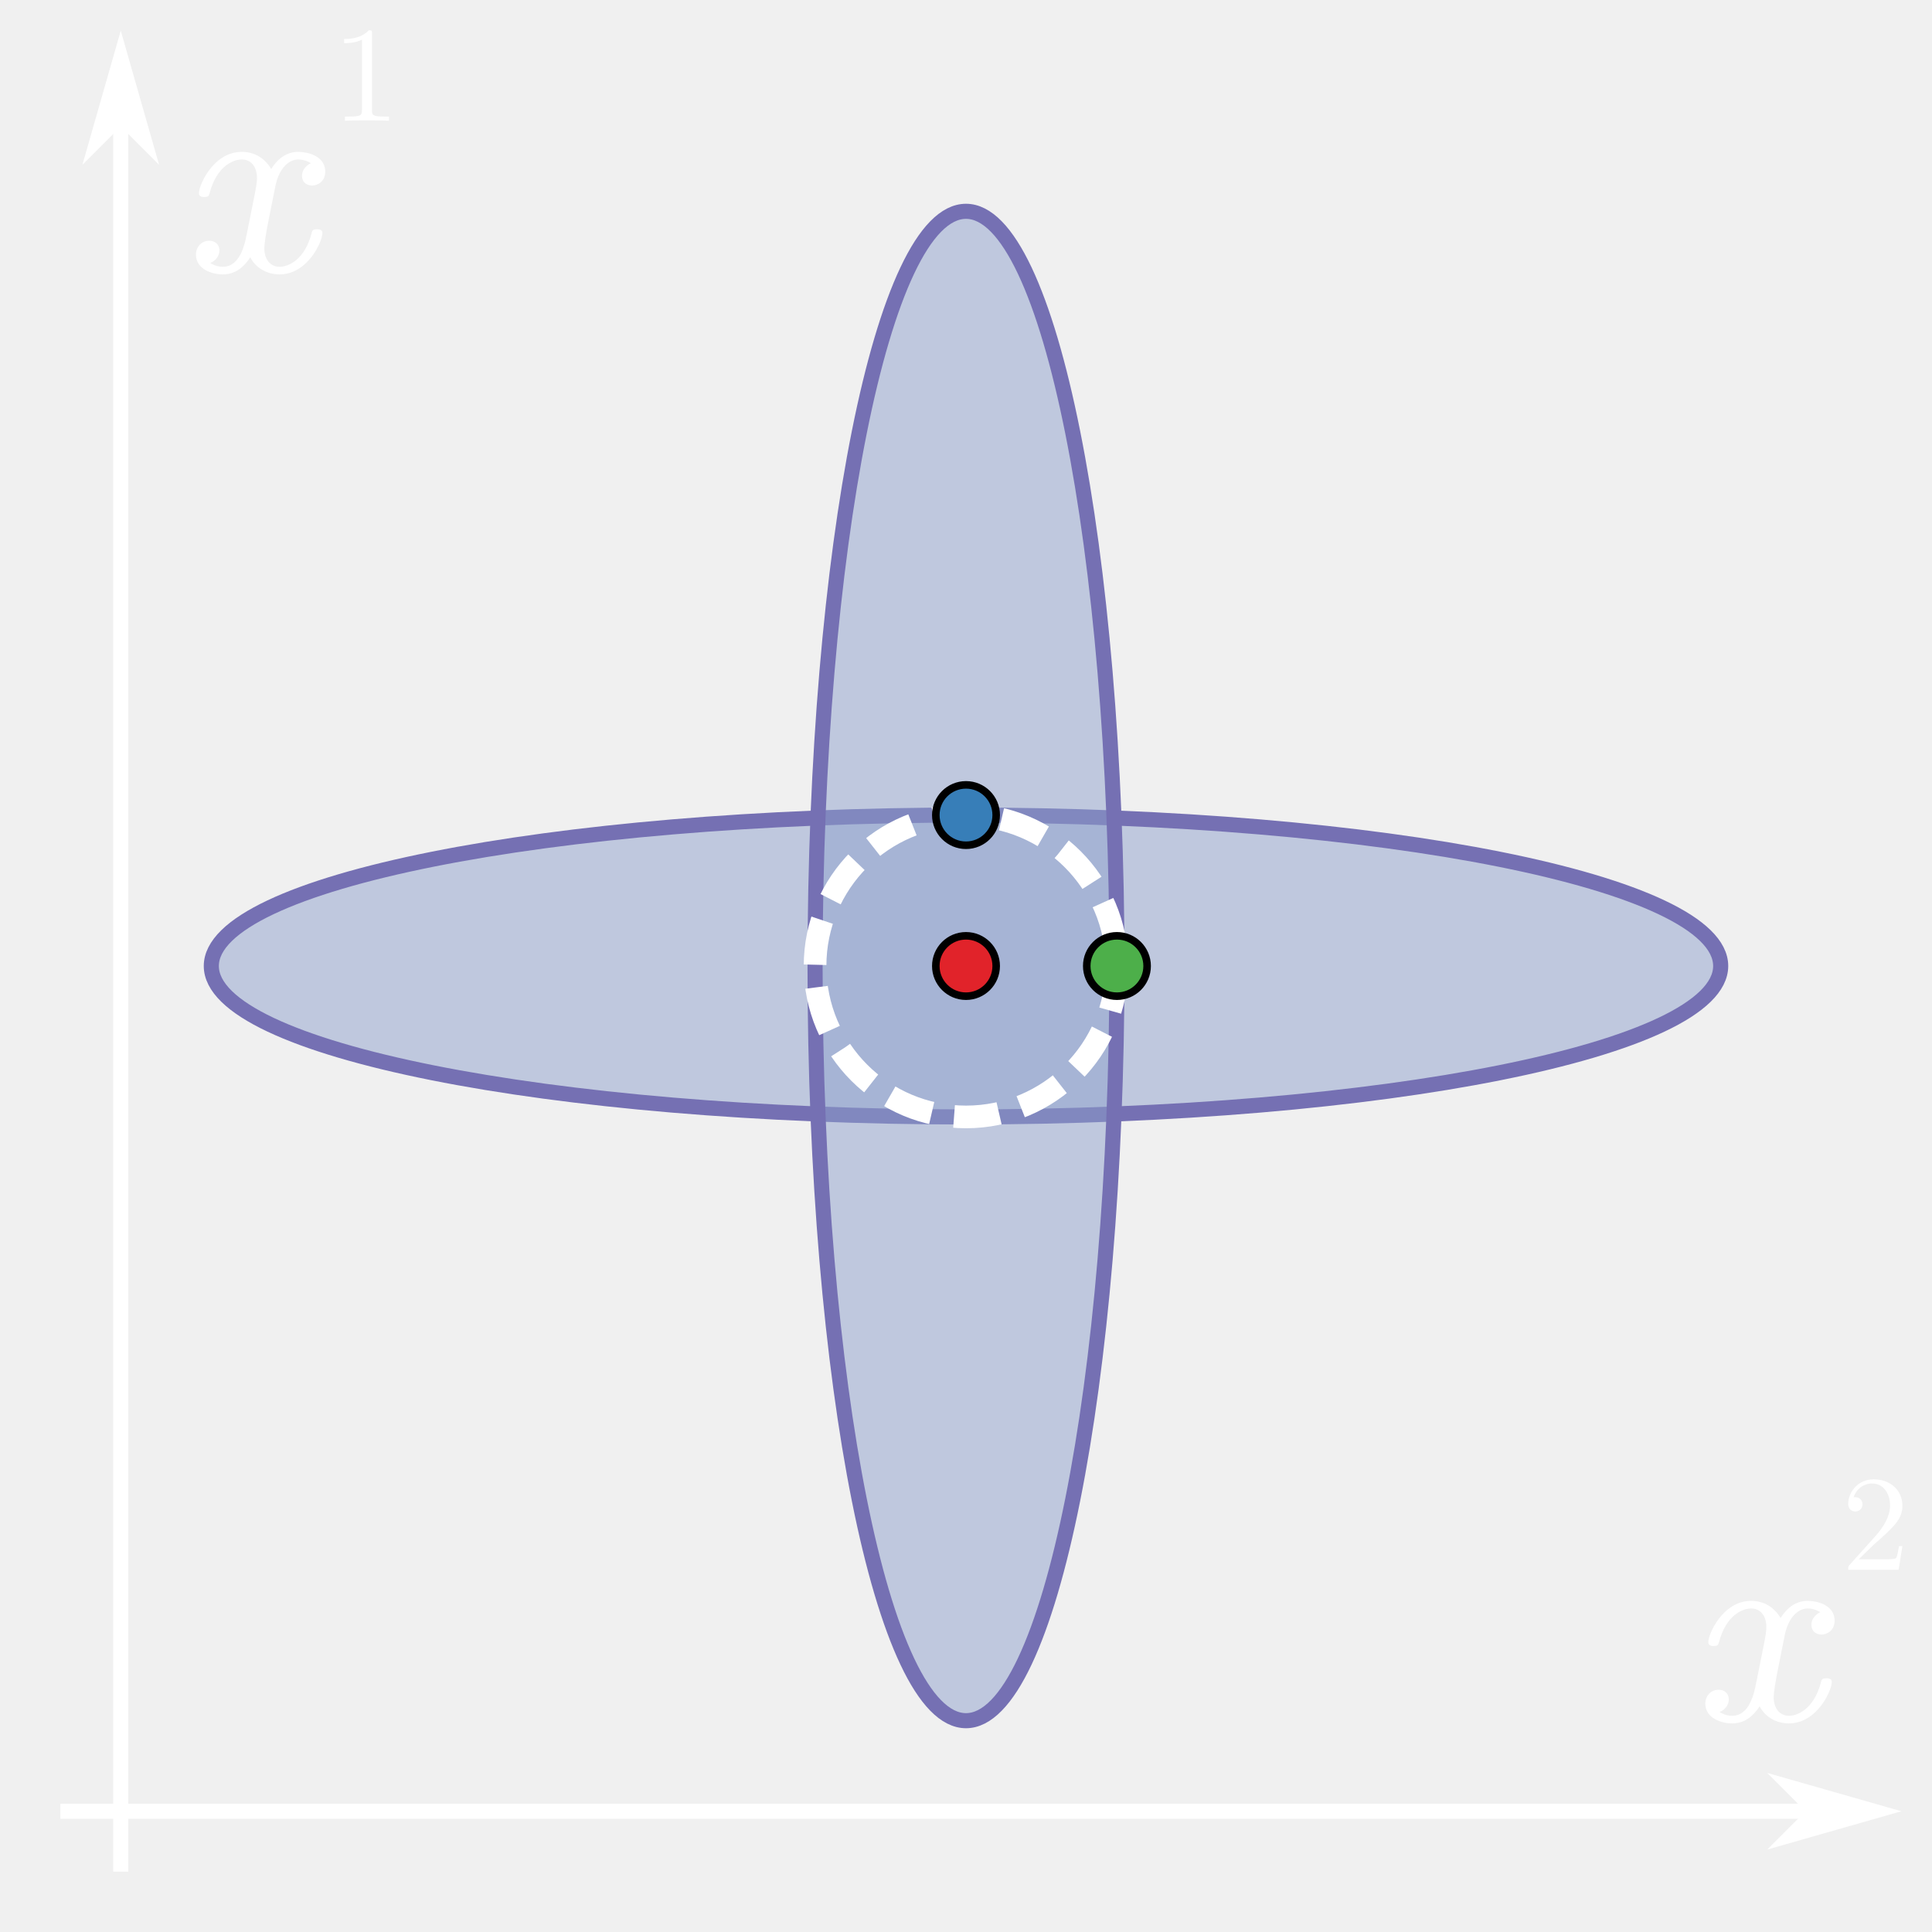
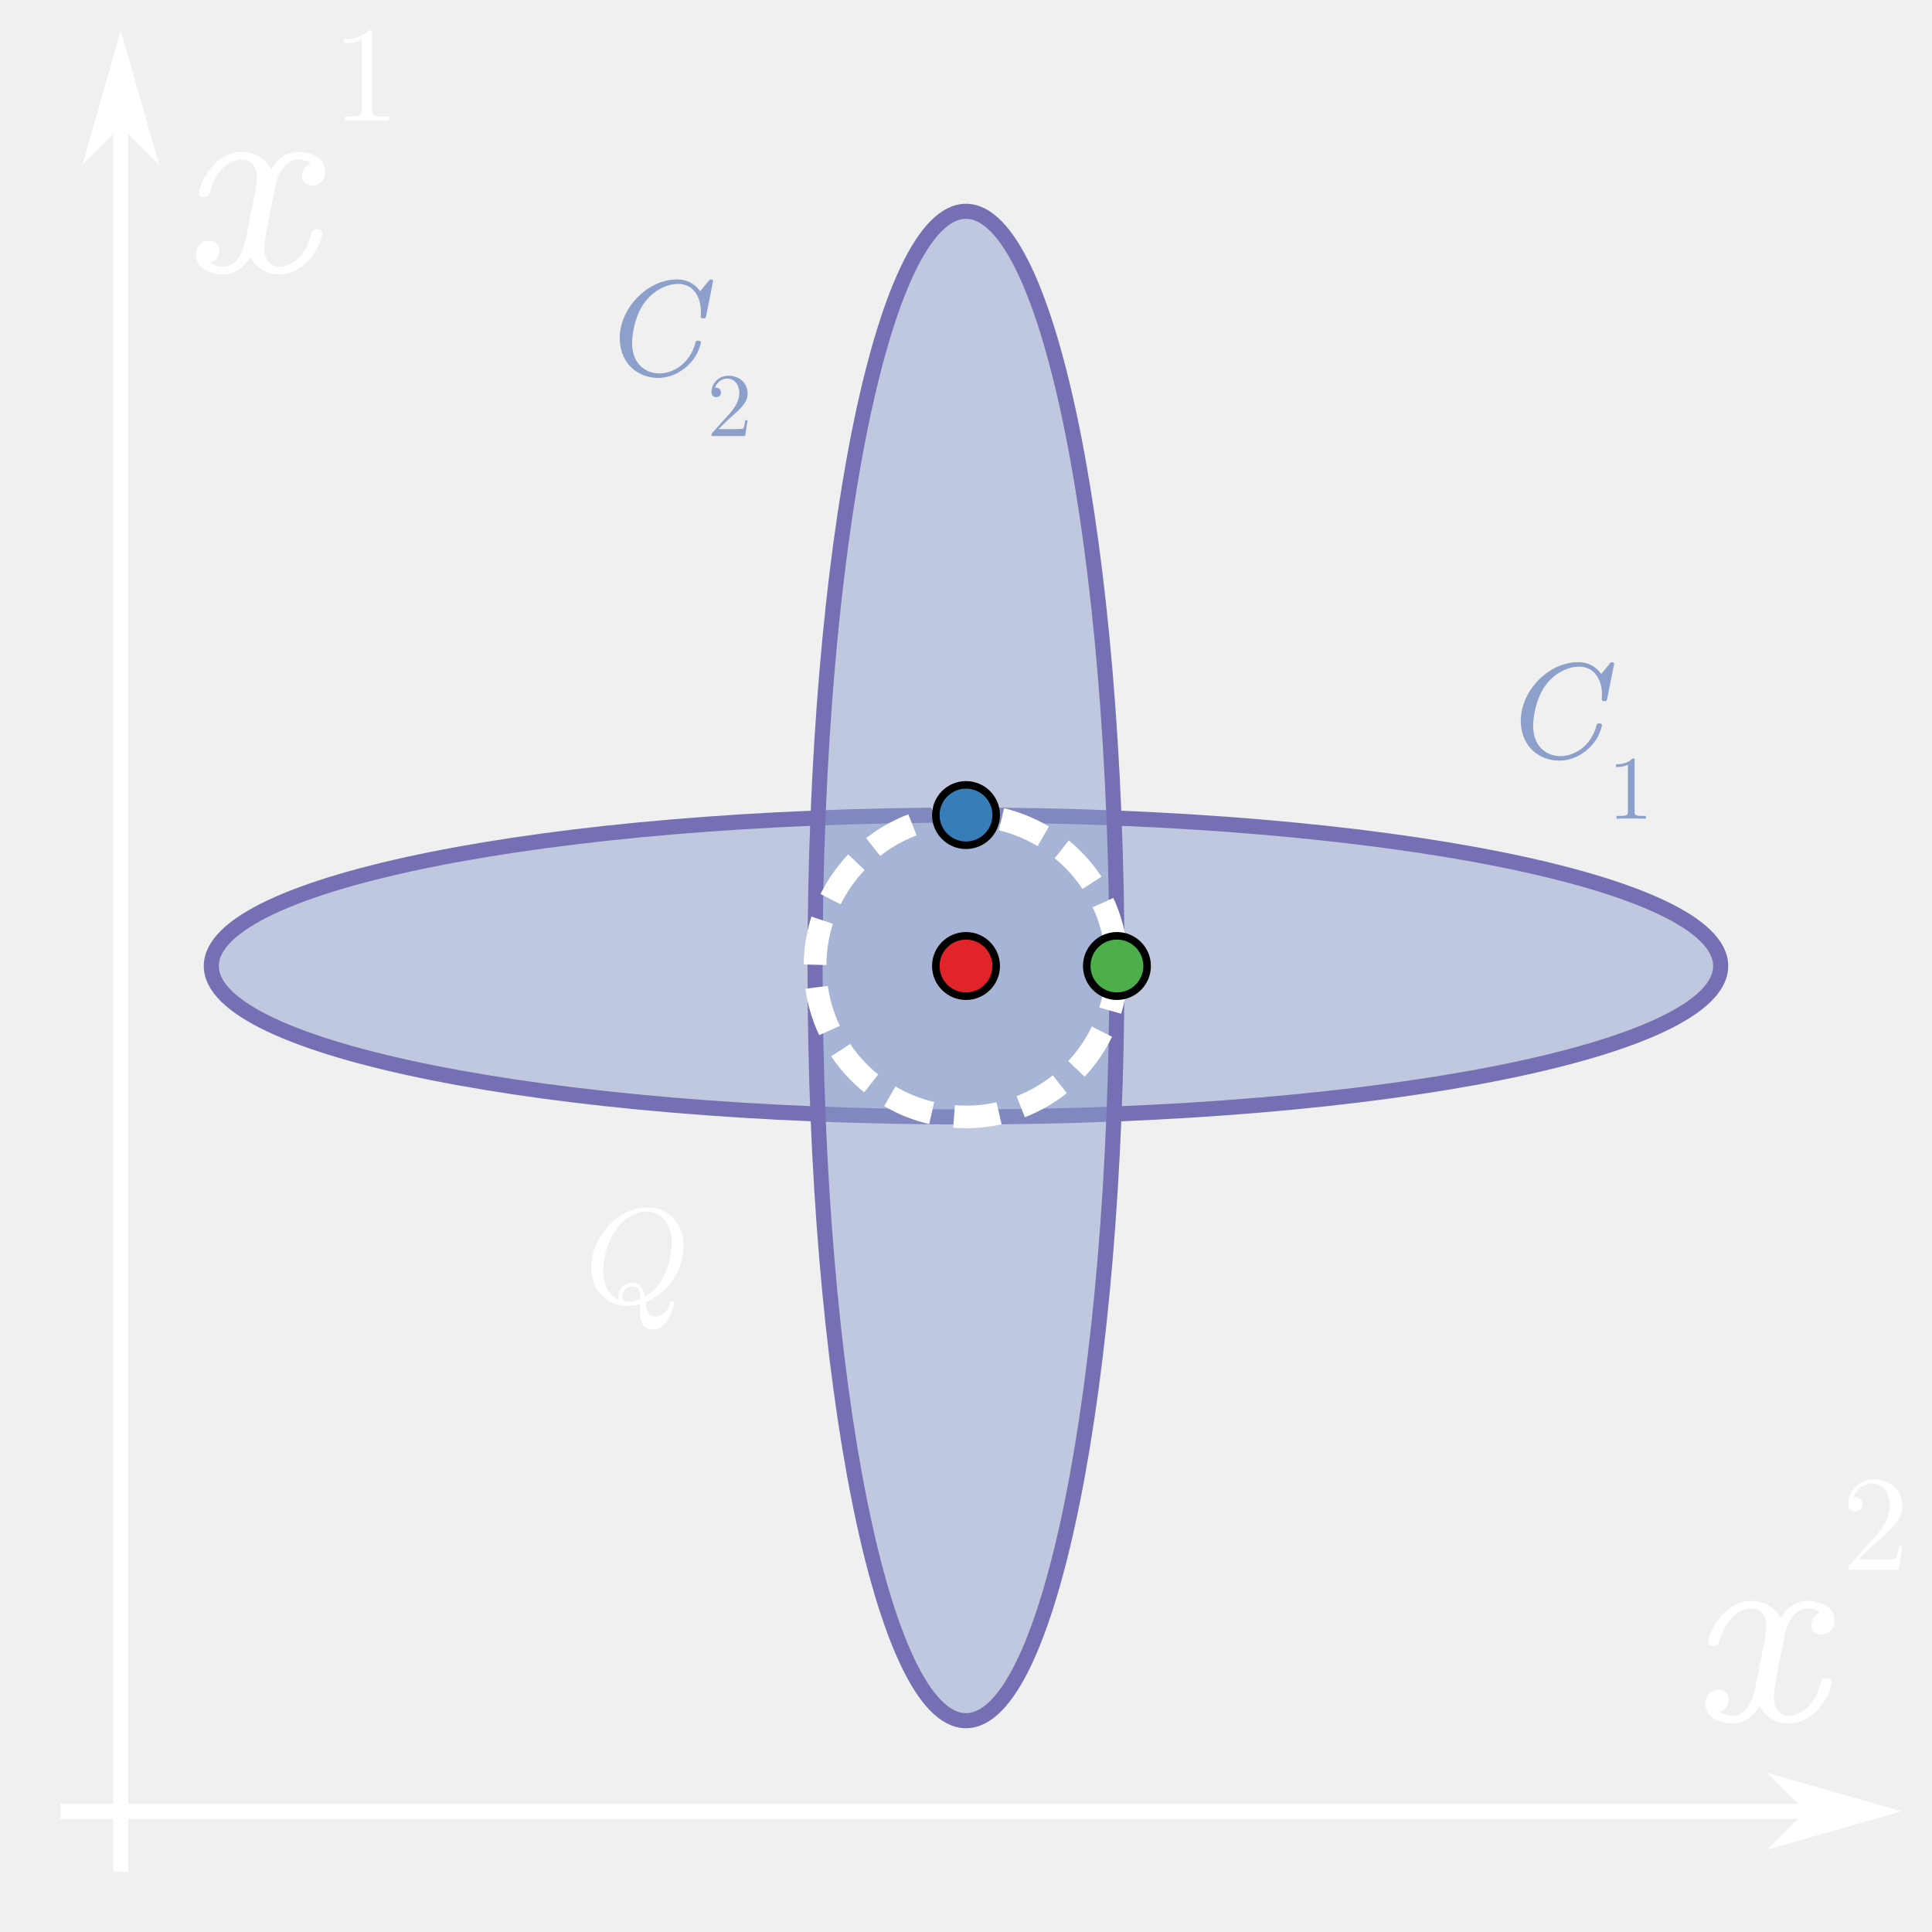
<svg xmlns="http://www.w3.org/2000/svg" width="512" height="512" id="svg2" version="1.1">
  <defs id="defs4">
    <marker orient="auto" refY="0" refX="0" id="Arrow1Mend" style="overflow:visible">
      <path id="path3784" d="M 0,0 5,-5 -12.5,0 5,5 0,0 z" style="fill-rule:evenodd;stroke:#000000;stroke-width:1pt" transform="matrix(-0.4,0,0,-0.4,-4,0)" />
    </marker>
    <marker orient="auto" refY="0" refX="0" id="Arrow1Lend" style="overflow:visible">
      <path id="path3778" d="M 0,0 5,-5 -12.5,0 5,5 0,0 z" style="fill-rule:evenodd;stroke:#000000;stroke-width:1pt" transform="matrix(-0.8,0,0,-0.8,-10,0)" />
    </marker>
    <marker orient="auto" refY="0" refX="0" id="Arrow1Mend7" style="overflow:visible">
      <path id="path5479" d="M 0,0 5,-5 -12.5,0 5,5 0,0 z" style="stroke:#ffffff;stroke-width:1pt;fill:#ffffff;fill-rule:evenodd" transform="matrix(-0.4,0,0,-0.4,-4,0)" />
    </marker>
    <marker orient="auto" refY="0" refX="0" id="Arrow1Mendz" style="overflow:visible">
      <path id="path5532" d="M 0,0 5,-5 -12.5,0 5,5 0,0 z" style="stroke:#ffffff;stroke-width:1pt;fill:#ffffff;fill-rule:evenodd" transform="matrix(-0.4,0,0,-0.4,-4,0)" />
    </marker>
  </defs>
  <g id="layer1" transform="translate(0,-540.3622)">
    <g id="g5637">
-       <path d="m 456,256 a 200,40 0 1 1 -400,0 200,40 0 1 1 400,0 z" id="path5598-8" style="color:#000000;fill:#8da0cb;fill-opacity:1;fill-rule:nonzero;stroke:none;stroke-width:4;stroke-opacity:1;marker:none;visibility:visible;display:inline;overflow:visible;enable-background:accumulate;opacity:0.5" transform="translate(0,540.3622)" />
-       <path transform="translate(0,540.3622)" d="m 456,256 a 200,40 0 1 1 -400,0 200,40 0 1 1 400,0 z" id="path5598" style="color:#000000;fill:none;fill-opacity:1;fill-rule:nonzero;stroke:#7570b3;stroke-width:4;marker:none;visibility:visible;display:inline;overflow:visible;enable-background:accumulate;stroke-opacity:1;opacity:1" />
+       <path d="m 456,256 c 0,22.091 -89.543,40 -200,40 -110.457,0 -200,-17.909 -200,-40 0,-22.091 89.543,-40 200,-40 110.457,0 200,17.909 200,40 z" id="path5598-8" style="color:#000000;fill:#8da0cb;fill-opacity:1;fill-rule:nonzero;stroke:none;stroke-width:4;stroke-opacity:1;marker:none;visibility:visible;display:inline;overflow:visible;enable-background:accumulate;opacity:0.5" transform="translate(0,540.3622)" />
+       <path transform="translate(0,540.3622)" d="m 456,256 c 0,22.091 -89.543,40 -200,40 -110.457,0 -200,-17.909 -200,-40 0,-22.091 89.543,-40 200,-40 110.457,0 200,17.909 200,40 z" id="path5598" style="color:#000000;fill:none;fill-opacity:1;fill-rule:nonzero;stroke:#7570b3;stroke-width:4;marker:none;visibility:visible;display:inline;overflow:visible;enable-background:accumulate;stroke-opacity:1;opacity:1" />
    </g>
    <g id="g5637-4" transform="matrix(0,-1,1,0,-540.3622,1052.362)">
      <path d="m 456,256 c 0,22.091 -89.543,40 -200,40 -110.457,0 -200,-17.909 -200,-40 0,-22.091 89.543,-40 200,-40 110.457,0 200,17.909 200,40 z" id="path5598-8-7" style="opacity:0.5;color:#000000;fill:#8da0cb;fill-opacity:1;fill-rule:nonzero;stroke:none;stroke-width:4;marker:none;visibility:visible;display:inline;overflow:visible;enable-background:accumulate" transform="translate(0,540.3622)" />
      <path transform="translate(0,540.3622)" d="m 456,256 c 0,22.091 -89.543,40 -200,40 -110.457,0 -200,-17.909 -200,-40 0,-22.091 89.543,-40 200,-40 110.457,0 200,17.909 200,40 z" id="path5598-2" style="color:#000000;fill:none;stroke:#7570b3;stroke-width:4;stroke-opacity:1;marker:none;visibility:visible;display:inline;overflow:visible;enable-background:accumulate" />
    </g>
    <text xml:space="preserve" style="font-size:40px;font-style:normal;font-variant:normal;font-weight:normal;font-stretch:normal;line-height:125%;letter-spacing:0px;word-spacing:0px;fill:#000000;fill-opacity:1;stroke:none;font-family:Latin Modern Roman Slanted;-inkscape-font-specification:Latin Modern Roman Slanted" x="45" y="55.429" id="text2993" transform="translate(0,668.3622)">
      <tspan id="tspan2995" x="45" y="55.429" />
    </text>
    <path style="fill:none;stroke:#ffffff;stroke-width:4;stroke-linecap:butt;stroke-linejoin:miter;stroke-miterlimit:4;stroke-opacity:1;stroke-dasharray:none;marker-end:url(#Arrow1Mend7)" d="m 32,368 0,-480" id="path2999" transform="translate(0,668.3622)" />
    <path style="fill:none;stroke:#ffffff;stroke-width:4;stroke-linecap:butt;stroke-linejoin:miter;stroke-miterlimit:4;stroke-opacity:1;stroke-dasharray:none;marker-end:url(#Arrow1Mendz)" d="m 16,352 480,0" id="path3001" transform="translate(0,668.3622)" />
    <g id="g5323" transform="translate(12,1.999997)">
      <text id="text2989" y="610.362" x="36" style="font-size:72px;font-style:normal;font-variant:normal;font-weight:normal;font-stretch:normal;line-height:125%;letter-spacing:0px;word-spacing:0px;fill:#ffffff;fill-opacity:1;stroke:none;font-family:Latin Modern Roman Unslanted;-inkscape-font-specification:Latin Modern Roman Unslanted" xml:space="preserve">
        <tspan style="font-size:72px;font-style:italic;fill:#ffffff;fill-opacity:1" y="610.362" x="36" id="tspan2991">x</tspan>
      </text>
      <text id="text4767" y="570.362" x="76" style="font-size:36px;font-style:normal;font-variant:normal;font-weight:normal;font-stretch:normal;line-height:125%;letter-spacing:0px;word-spacing:0px;fill:#ffffff;fill-opacity:1;stroke:none;font-family:Latin Modern Roman Unslanted;-inkscape-font-specification:Latin Modern Roman Unslanted" xml:space="preserve">
        <tspan y="570.362" x="76" id="tspan4769" style="font-size:36px;font-style:normal;font-variant:normal;font-weight:normal;font-stretch:normal;font-family:Latin Modern Math;-inkscape-font-specification:Latin Modern Math">1</tspan>
      </text>
    </g>
-     <path style="opacity:1;color:#000000;fill:#e41a1f;fill-opacity:0.941;fill-rule:nonzero;stroke:#000000;stroke-width:2;stroke-linecap:round;stroke-linejoin:miter;stroke-miterlimit:4;stroke-opacity:1;stroke-dasharray:none;stroke-dashoffset:0;marker:none;visibility:visible;display:inline;overflow:visible;enable-background:accumulate" id="path5576" d="m 264,256 a 8,8 0 1 1 -16,0 8,8 0 1 1 16,0 z" transform="translate(0,540.3622)" />
-     <path style="color:#000000;fill:none;fill-opacity:1;fill-rule:nonzero;stroke:#ffffff;stroke-width:6;marker:none;visibility:visible;display:inline;overflow:visible;enable-background:accumulate;stroke-opacity:1;stroke-miterlimit:4;stroke-dasharray:12,6;stroke-dashoffset:0" id="path5863" d="m 296,256 a 40,40 0 1 1 -80,0 40,40 0 1 1 80,0 z" transform="translate(0,540.3622)" />
-     <path transform="translate(0,500.3622)" style="color:#000000;fill:#377eb8;fill-opacity:1;fill-rule:nonzero;stroke:#000000;stroke-width:2;marker:none;visibility:visible;display:inline;overflow:visible;enable-background:accumulate;stroke-miterlimit:4;stroke-dasharray:none;stroke-opacity:1" id="path5576-6" d="m 264,256 a 8,8 0 1 1 -16,0 8,8 0 1 1 16,0 z" />
-     <path style="opacity:1;color:#000000;fill:#4daf4a;stroke:#000000;stroke-width:2;marker:none;visibility:visible;display:inline;overflow:visible;enable-background:accumulate;fill-opacity:1;stroke-opacity:1;stroke-miterlimit:4;stroke-dasharray:none" id="path5698" d="m 304,256 a 8,8 0 1 1 -16,0 8,8 0 1 1 16,0 z" transform="translate(0,540.3622)" />
+     <path style="opacity:1;color:#000000;fill:#e41a1f;fill-opacity:0.941;fill-rule:nonzero;stroke:#000000;stroke-width:2;stroke-linecap:round;stroke-linejoin:miter;stroke-miterlimit:4;stroke-opacity:1;stroke-dasharray:none;stroke-dashoffset:0;marker:none;visibility:visible;display:inline;overflow:visible;enable-background:accumulate" id="path5576" d="m 264,256 c 0,4.418 -3.582,8 -8,8 -4.418,0 -8,-3.582 -8,-8 0,-4.418 3.582,-8 8,-8 4.418,0 8,3.582 8,8 z" transform="translate(0,540.3622)" />
+     <path style="color:#000000;fill:none;fill-opacity:1;fill-rule:nonzero;stroke:#ffffff;stroke-width:6;marker:none;visibility:visible;display:inline;overflow:visible;enable-background:accumulate;stroke-opacity:1;stroke-miterlimit:4;stroke-dasharray:12,6;stroke-dashoffset:0" id="path5863" d="m 296,256 c 0,22.091 -17.909,40 -40,40 -22.091,0 -40,-17.909 -40,-40 0,-22.091 17.909,-40 40,-40 22.091,0 40,17.909 40,40 z" transform="translate(0,540.3622)" />
+     <path transform="translate(0,500.3622)" style="color:#000000;fill:#377eb8;fill-opacity:1;fill-rule:nonzero;stroke:#000000;stroke-width:2;marker:none;visibility:visible;display:inline;overflow:visible;enable-background:accumulate;stroke-miterlimit:4;stroke-dasharray:none;stroke-opacity:1" id="path5576-6" d="m 264,256 c 0,4.418 -3.582,8 -8,8 -4.418,0 -8,-3.582 -8,-8 0,-4.418 3.582,-8 8,-8 4.418,0 8,3.582 8,8 z" />
+     <path style="opacity:1;color:#000000;fill:#4daf4a;stroke:#000000;stroke-width:2;marker:none;visibility:visible;display:inline;overflow:visible;enable-background:accumulate;fill-opacity:1;stroke-opacity:1;stroke-miterlimit:4;stroke-dasharray:none" id="path5698" d="m 304,256 c 0,4.418 -3.582,8 -8,8 -4.418,0 -8,-3.582 -8,-8 0,-4.418 3.582,-8 8,-8 4.418,0 8,3.582 8,8 z" transform="translate(0,540.3622)" />
    <g id="g5323-8" transform="translate(412,386)">
      <text id="text2989-4" y="610.362" x="36" style="font-size:72px;font-style:normal;font-variant:normal;font-weight:normal;font-stretch:normal;line-height:125%;letter-spacing:0px;word-spacing:0px;fill:#ffffff;fill-opacity:1;stroke:none;font-family:Latin Modern Roman Unslanted;-inkscape-font-specification:Latin Modern Roman Unslanted" xml:space="preserve">
        <tspan style="font-size:72px;font-style:italic;fill:#ffffff;fill-opacity:1" y="610.362" x="36" id="tspan2991-3">x</tspan>
      </text>
      <text id="text4767-6" y="570.362" x="76" style="font-size:36px;font-style:normal;font-variant:normal;font-weight:normal;font-stretch:normal;line-height:125%;letter-spacing:0px;word-spacing:0px;fill:#ffffff;fill-opacity:1;stroke:none;font-family:Latin Modern Roman Unslanted;-inkscape-font-specification:Latin Modern Roman Unslanted" xml:space="preserve">
        <tspan y="570.362" x="76" id="tspan4769-1" style="font-size:36px;font-style:normal;font-variant:normal;font-weight:normal;font-stretch:normal;font-family:Latin Modern Math;-inkscape-font-specification:Latin Modern Math">2</tspan>
      </text>
    </g>
+     <g id="g3024-6" transform="translate(45.29828,-165.7159)" style="fill:#8da0cb;fill-opacity:1">
+       <text transform="translate(0,540.3622)" id="text3016-8" y="366.538" x="352.543" style="font-size:24px;font-style:normal;font-variant:normal;font-weight:normal;font-stretch:normal;line-height:125%;letter-spacing:0px;word-spacing:0px;fill:#8da0cb;fill-opacity:1;stroke:none;font-family:Lato;-inkscape-font-specification:Lato" xml:space="preserve">
+         <tspan style="font-size:36px;font-style:italic;font-variant:normal;font-weight:normal;font-stretch:normal;fill:#8da0cb;fill-opacity:1;font-family:Latin Modern Roman Unslanted;-inkscape-font-specification:Latin Modern Roman Unslanted" y="366.538" x="352.543" id="tspan3018-7">C</tspan>
+       </text>
+       <text id="text3020-7" y="923.063" x="380.828" style="font-size:24px;font-style:normal;font-variant:normal;font-weight:normal;font-stretch:normal;line-height:125%;letter-spacing:0px;word-spacing:0px;fill:#8da0cb;fill-opacity:1;stroke:none;font-family:Lato;-inkscape-font-specification:Lato" xml:space="preserve">
+         <tspan y="923.063" x="380.828" id="tspan3022-9" style="font-family:Latin Modern Roman;-inkscape-font-specification:Latin Modern Roman;fill:#8da0cb;fill-opacity:1">1</tspan>
+       </text>
+     </g>
+     <g id="g3024-6-7" transform="translate(-193.4881,-267.1402)" style="fill:#8da0cb;fill-opacity:1">
+       <text transform="translate(0,540.3622)" id="text3016-8-2" y="366.538" x="352.543" style="font-size:24px;font-style:normal;font-variant:normal;font-weight:normal;font-stretch:normal;line-height:125%;letter-spacing:0px;word-spacing:0px;fill:#8da0cb;fill-opacity:1;stroke:none;font-family:Lato;-inkscape-font-specification:Lato" xml:space="preserve">
+         <tspan style="font-size:36px;font-style:italic;font-variant:normal;font-weight:normal;font-stretch:normal;fill:#8da0cb;fill-opacity:1;font-family:Latin Modern Roman Unslanted;-inkscape-font-specification:Latin Modern Roman Unslanted" y="366.538" x="352.543" id="tspan3018-7-3">C</tspan>
+       </text>
+       <text id="text3020-7-0" y="923.063" x="380.828" style="font-size:24px;font-style:normal;font-variant:normal;font-weight:normal;font-stretch:normal;line-height:125%;letter-spacing:0px;word-spacing:0px;fill:#8da0cb;fill-opacity:1;stroke:none;font-family:Lato;-inkscape-font-specification:Lato" xml:space="preserve">
+         <tspan y="923.063" x="380.828" id="tspan3022-9-4" style="fill:#8da0cb;fill-opacity:1;font-family:Latin Modern Roman;-inkscape-font-specification:Latin Modern Roman">2</tspan>
+       </text>
+       <text xml:space="preserve" style="font-size:24px;font-style:normal;font-variant:normal;font-weight:normal;font-stretch:normal;line-height:125%;letter-spacing:0px;word-spacing:0px;fill:#000000;fill-opacity:1;stroke:none;font-family:Lato;-inkscape-font-specification:Lato" x="345.011" y="1152.827" id="text3897">
+         <tspan id="tspan3899" x="345.011" y="1152.827" style="font-size:36px;font-style:italic;font-variant:normal;font-weight:normal;font-stretch:normal;fill:#ffffff;fill-opacity:1;font-family:Latin Modern Roman Unslanted;-inkscape-font-specification:Latin Modern Roman Unslanted">Q</tspan>
+       </text>
+     </g>
  </g>
</svg>
